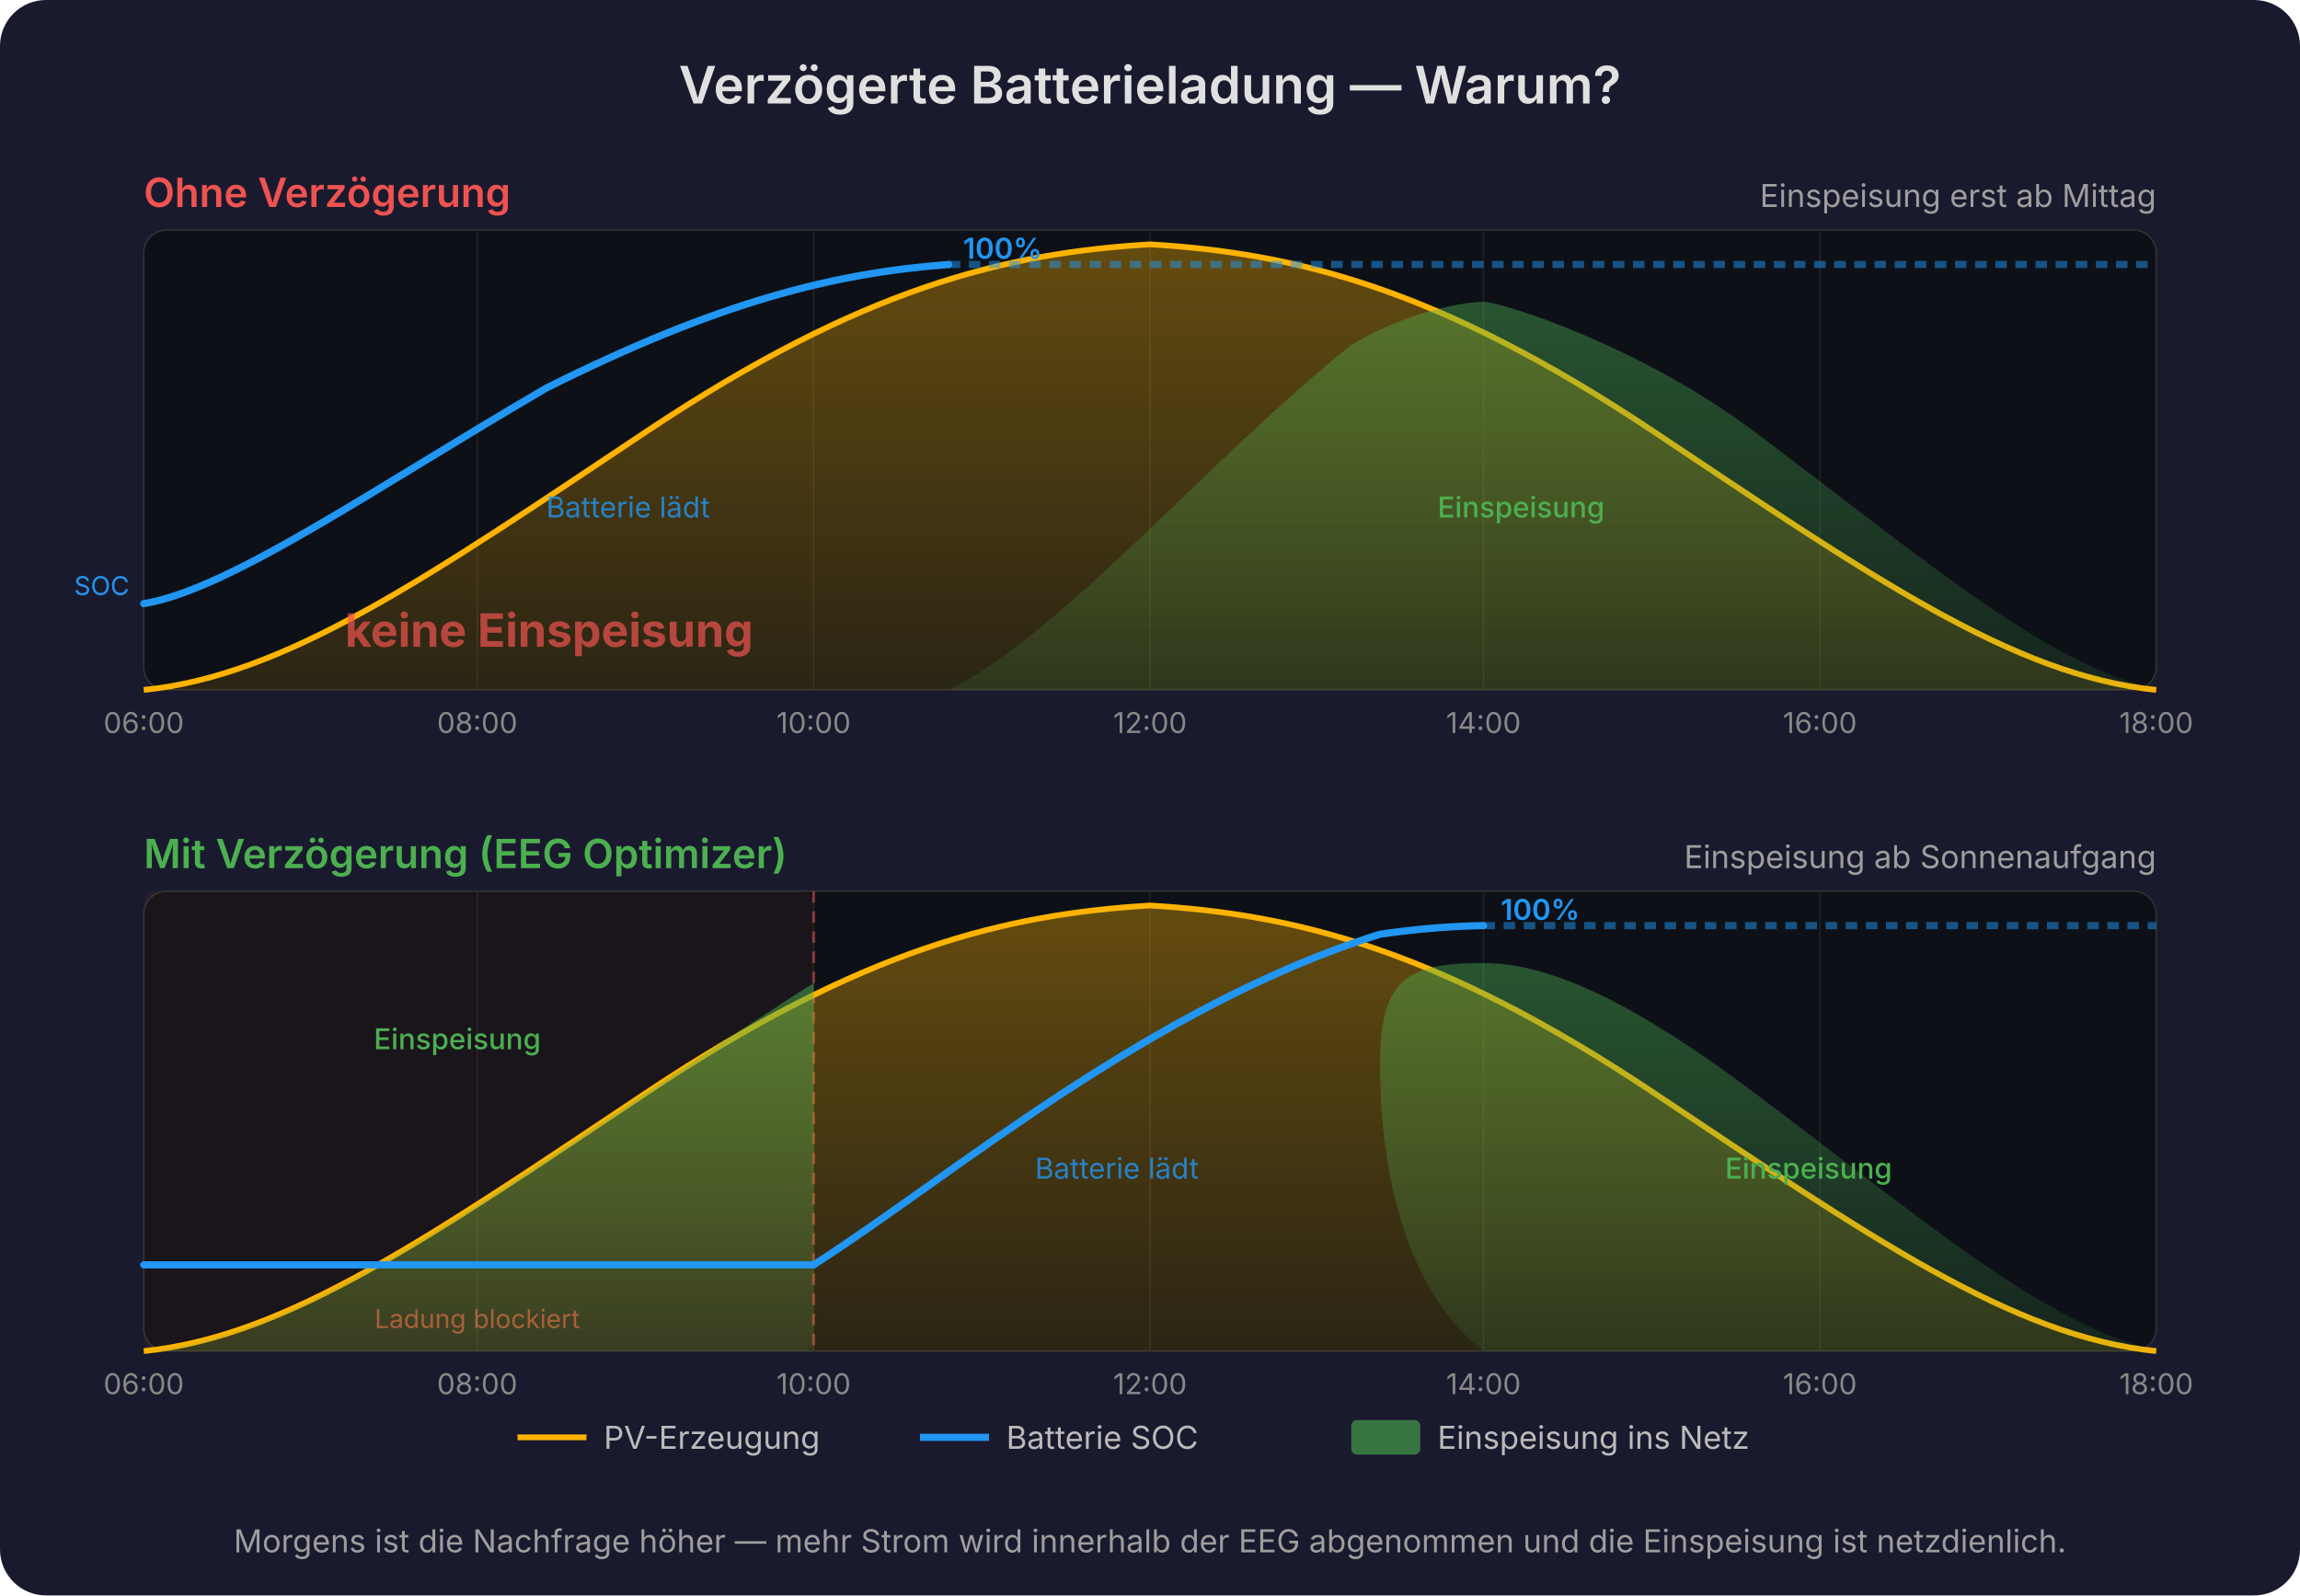
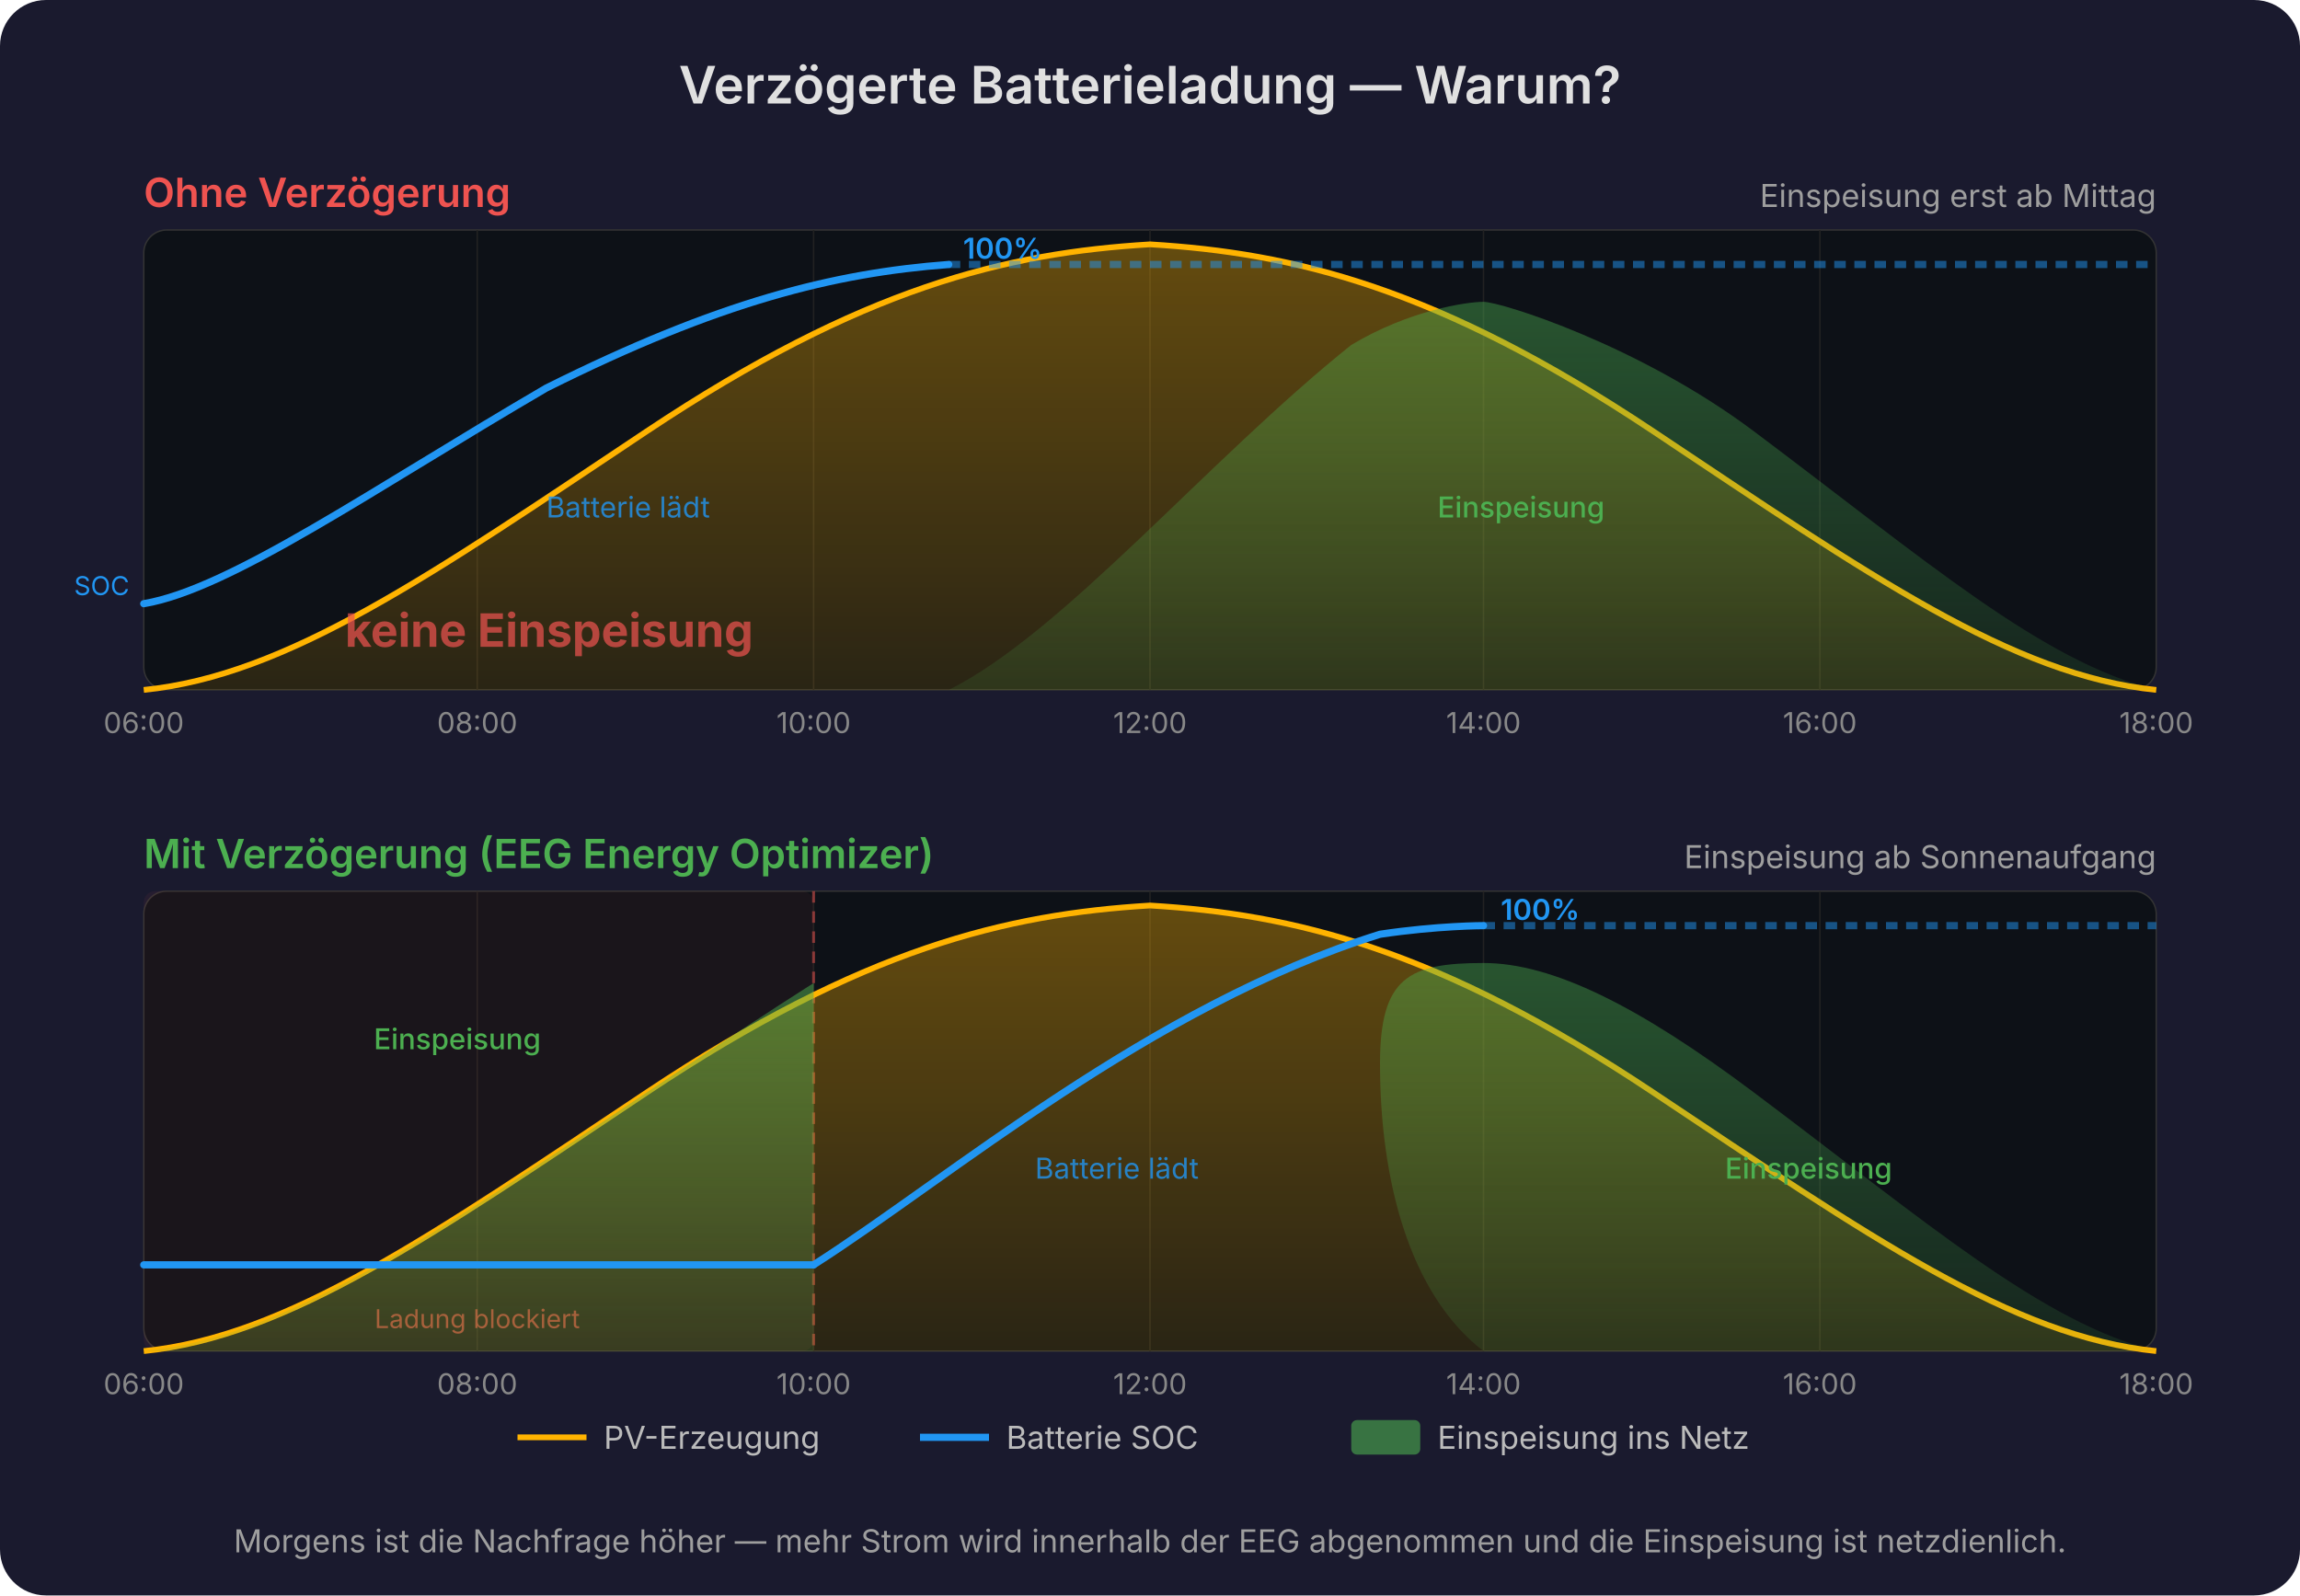
<svg xmlns="http://www.w3.org/2000/svg" viewBox="0 0 800 555" font-family="system-ui, -apple-system, sans-serif">
  <defs>
    <linearGradient id="pvGrad" x1="0" y1="0" x2="0" y2="1">
      <stop offset="0%" stop-color="#FFB300" stop-opacity="0.9" />
      <stop offset="100%" stop-color="#FFB300" stop-opacity="0.3" />
    </linearGradient>
    <linearGradient id="feedGreen" x1="0" y1="0" x2="0" y2="1">
      <stop offset="0%" stop-color="#4CAF50" stop-opacity="0.85" />
      <stop offset="100%" stop-color="#4CAF50" stop-opacity="0.25" />
    </linearGradient>
    <linearGradient id="feedGreenB" x1="0" y1="0" x2="0" y2="1">
      <stop offset="0%" stop-color="#4CAF50" stop-opacity="0.85" />
      <stop offset="100%" stop-color="#4CAF50" stop-opacity="0.25" />
    </linearGradient>
    <linearGradient id="batGrad" x1="0" y1="0" x2="1" y2="0">
      <stop offset="0%" stop-color="#2196F3" />
      <stop offset="100%" stop-color="#1565C0" />
    </linearGradient>
  </defs>
  <rect width="800" height="555" rx="16" fill="#1a1a2e" />
  <text x="400" y="36" text-anchor="middle" fill="#e0e0e0" font-size="18" font-weight="600">Verzögerte Batterieladung — Warum?</text>
  <text x="50" y="72" fill="#ef5350" font-size="14" font-weight="600">Ohne Verzögerung</text>
  <text x="750" y="72" text-anchor="end" fill="#9e9e9e" font-size="11">Einspeisung erst ab Mittag</text>
  <g transform="translate(50, 80)">
    <rect width="700" height="160" rx="8" fill="#0d1117" stroke="#333" stroke-width="0.5" />
    <text x="0" y="175" fill="#888" font-size="10" text-anchor="middle">06:00</text>
    <text x="116" y="175" fill="#888" font-size="10" text-anchor="middle">08:00</text>
    <text x="233" y="175" fill="#888" font-size="10" text-anchor="middle">10:00</text>
    <text x="350" y="175" fill="#888" font-size="10" text-anchor="middle">12:00</text>
    <text x="466" y="175" fill="#888" font-size="10" text-anchor="middle">14:00</text>
    <text x="583" y="175" fill="#888" font-size="10" text-anchor="middle">16:00</text>
    <text x="700" y="175" fill="#888" font-size="10" text-anchor="middle">18:00</text>
    <line x1="116" y1="0" x2="116" y2="160" stroke="#222" stroke-width="0.5" />
    <line x1="233" y1="0" x2="233" y2="160" stroke="#222" stroke-width="0.5" />
    <line x1="350" y1="0" x2="350" y2="160" stroke="#222" stroke-width="0.5" />
    <line x1="466" y1="0" x2="466" y2="160" stroke="#222" stroke-width="0.5" />
    <line x1="583" y1="0" x2="583" y2="160" stroke="#222" stroke-width="0.5" />
    <path d="M0,160 C50,155 100,120 175,70 C250,20 300,8 350,5 C400,8 450,20 525,70 C600,120 650,155 700,160 Z" fill="url(#pvGrad)" opacity="0.4" />
    <path d="M0,160 C50,155 100,120 175,70 C250,20 300,8 350,5 C400,8 450,20 525,70 C600,120 650,155 700,160" fill="none" stroke="#FFB300" stroke-width="2" />
    <path d="M0,130 C30,125 80,90 140,55 C200,25 240,15 280,12 L280,12" fill="none" stroke="#2196F3" stroke-width="2.5" stroke-linecap="round" />
    <path d="M280,12 L700,12" fill="none" stroke="#2196F3" stroke-width="2.5" stroke-dasharray="4,3" opacity="0.5" />
    <path d="M280,160 C320,140 370,80 420,40 C440,28 460,25 466,25 C472,25 520,40 560,70 C620,115 660,150 700,160 Z" fill="url(#feedGreen)" opacity="0.5" />
    <text x="285" y="10" fill="#2196F3" font-size="10" font-weight="600">100%</text>
    <text x="-5" y="127" fill="#2196F3" font-size="9" text-anchor="end">SOC</text>
    <text x="140" y="100" fill="#2196F3" font-size="10" opacity="0.8">Batterie lädt</text>
    <text x="450" y="100" fill="#4CAF50" font-size="10" font-weight="500">Einspeisung</text>
    <text x="70" y="145" fill="#ef5350" font-size="16" font-weight="bold" opacity="0.7">keine Einspeisung</text>
  </g>
-   <text x="50" y="302" fill="#4CAF50" font-size="14" font-weight="600">Mit Verzögerung (EEG Optimizer)</text>
+   <text x="50" y="302" fill="#4CAF50" font-size="14" font-weight="600">Mit Verzögerung (EEG Energy Optimizer)</text>
  <text x="750" y="302" text-anchor="end" fill="#9e9e9e" font-size="11">Einspeisung ab Sonnenaufgang</text>
  <g transform="translate(50, 310)">
    <rect width="700" height="160" rx="8" fill="#0d1117" stroke="#333" stroke-width="0.5" />
    <text x="0" y="175" fill="#888" font-size="10" text-anchor="middle">06:00</text>
    <text x="116" y="175" fill="#888" font-size="10" text-anchor="middle">08:00</text>
    <text x="233" y="175" fill="#888" font-size="10" text-anchor="middle">10:00</text>
    <text x="350" y="175" fill="#888" font-size="10" text-anchor="middle">12:00</text>
    <text x="466" y="175" fill="#888" font-size="10" text-anchor="middle">14:00</text>
    <text x="583" y="175" fill="#888" font-size="10" text-anchor="middle">16:00</text>
    <text x="700" y="175" fill="#888" font-size="10" text-anchor="middle">18:00</text>
    <line x1="116" y1="0" x2="116" y2="160" stroke="#222" stroke-width="0.5" />
    <line x1="233" y1="0" x2="233" y2="160" stroke="#222" stroke-width="0.5" />
    <line x1="350" y1="0" x2="350" y2="160" stroke="#222" stroke-width="0.5" />
    <line x1="466" y1="0" x2="466" y2="160" stroke="#222" stroke-width="0.5" />
    <line x1="583" y1="0" x2="583" y2="160" stroke="#222" stroke-width="0.5" />
    <rect x="0" y="0" width="233" height="160" fill="#ef5350" opacity="0.06" rx="4" />
    <line x1="233" y1="0" x2="233" y2="160" stroke="#ef5350" stroke-width="1" stroke-dasharray="4,3" opacity="0.5" />
    <text x="116" y="152" text-anchor="middle" fill="#ef5350" font-size="9" opacity="0.7">Ladung blockiert</text>
    <path d="M0,160 C50,155 100,120 175,70 C250,20 300,8 350,5 C400,8 450,20 525,70 C600,120 650,155 700,160 Z" fill="url(#pvGrad)" opacity="0.4" />
    <path d="M0,160 C50,155 100,120 175,70 C250,20 300,8 350,5 C400,8 450,20 525,70 C600,120 650,155 700,160" fill="none" stroke="#FFB300" stroke-width="2" />
    <path d="M0,160 C50,155 100,120 175,70 C220,40 233,32 233,32 L233,160 Z" fill="url(#feedGreenB)" opacity="0.6" />
    <path d="M466,160 C440,140 430,100 430,60 C430,30 440,25 466,25 C490,25 520,40 560,70 C620,115 660,150 700,160 Z" fill="url(#feedGreenB)" opacity="0.5" />
    <path d="M0,130 L233,130" fill="none" stroke="#2196F3" stroke-width="2.5" stroke-linecap="round" />
    <path d="M233,130 C280,100 350,40 430,15 C450,12 466,12 466,12" fill="none" stroke="#2196F3" stroke-width="2.5" stroke-linecap="round" />
    <path d="M466,12 L700,12" fill="none" stroke="#2196F3" stroke-width="2.5" stroke-dasharray="4,3" opacity="0.5" />
    <text x="472" y="10" fill="#2196F3" font-size="10" font-weight="600">100%</text>
    <text x="80" y="55" fill="#4CAF50" font-size="10" font-weight="500">Einspeisung</text>
    <text x="310" y="100" fill="#2196F3" font-size="10" opacity="0.8">Batterie lädt</text>
    <text x="550" y="100" fill="#4CAF50" font-size="10" font-weight="500">Einspeisung</text>
  </g>
  <g transform="translate(180, 500)">
    <line x1="0" y1="0" x2="24" y2="0" stroke="#FFB300" stroke-width="2" />
    <text x="30" y="4" fill="#bbb" font-size="11">PV-Erzeugung</text>
    <line x1="140" y1="0" x2="164" y2="0" stroke="#2196F3" stroke-width="2.5" />
    <text x="170" y="4" fill="#bbb" font-size="11">Batterie SOC</text>
    <rect x="290" y="-6" width="24" height="12" rx="2" fill="#4CAF50" opacity="0.6" />
    <text x="320" y="4" fill="#bbb" font-size="11">Einspeisung ins Netz</text>
  </g>
  <text x="400" y="540" text-anchor="middle" fill="#9e9e9e" font-size="11">Morgens ist die Nachfrage höher — mehr Strom wird innerhalb der EEG abgenommen und die Einspeisung ist netzdienlich.</text>
</svg>
